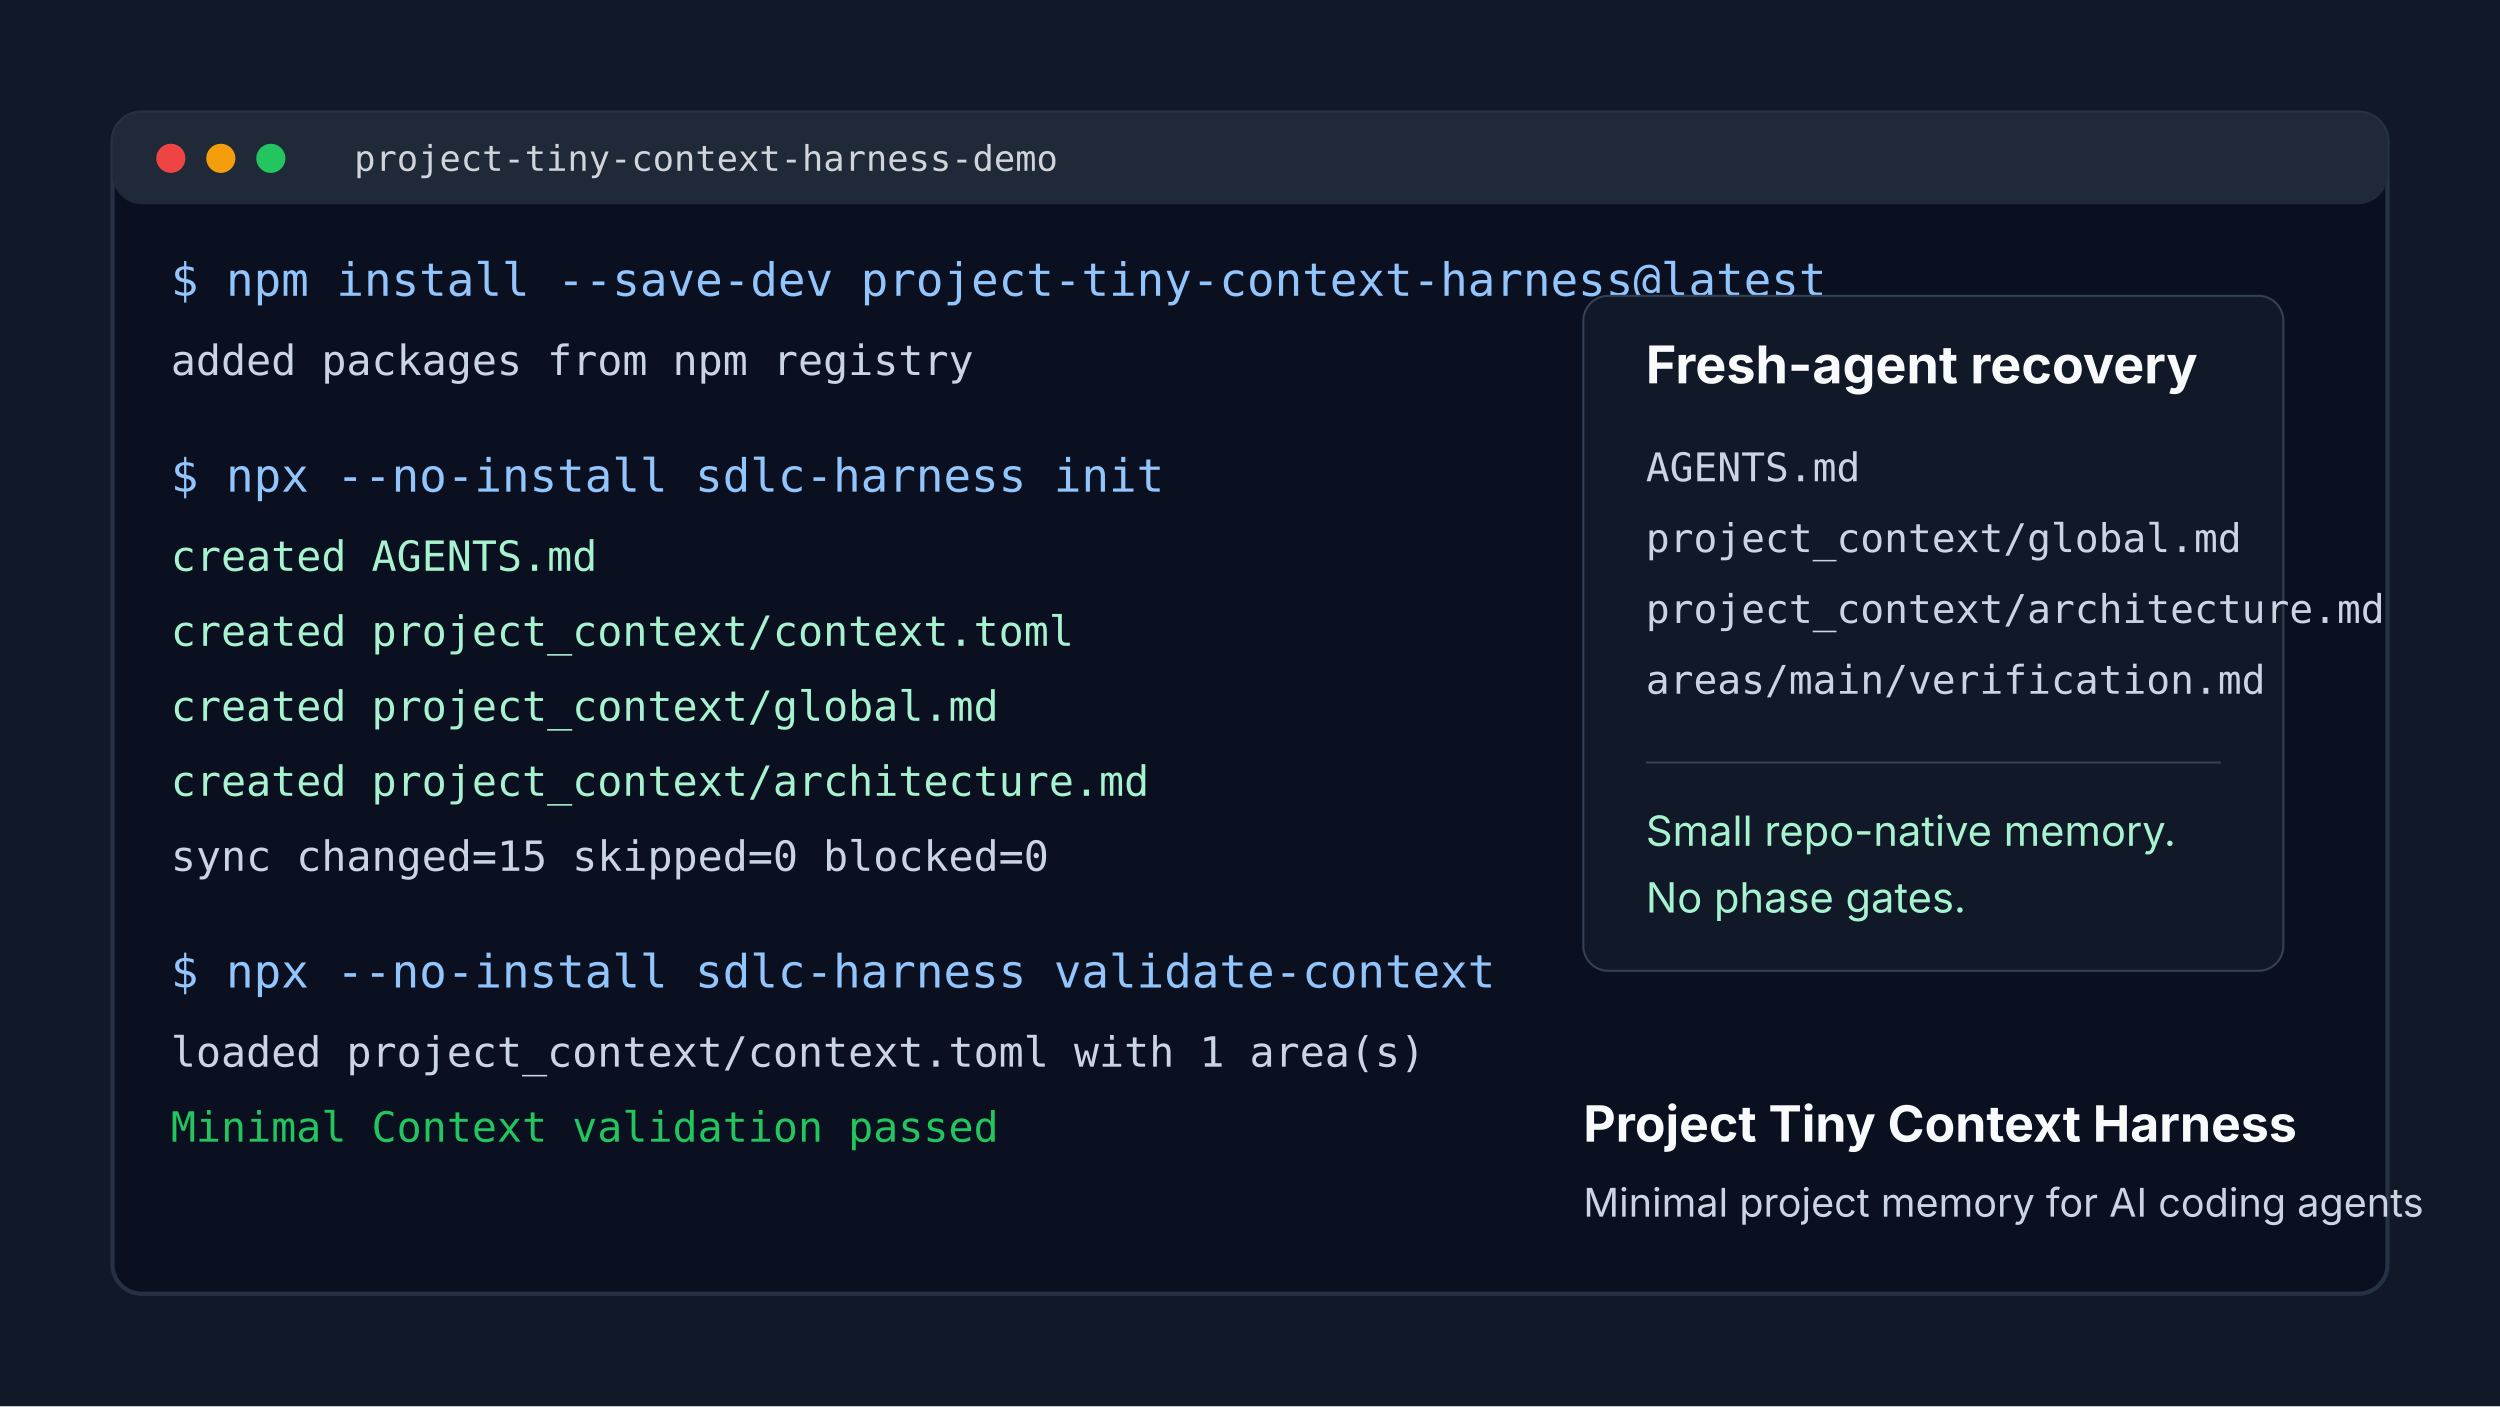
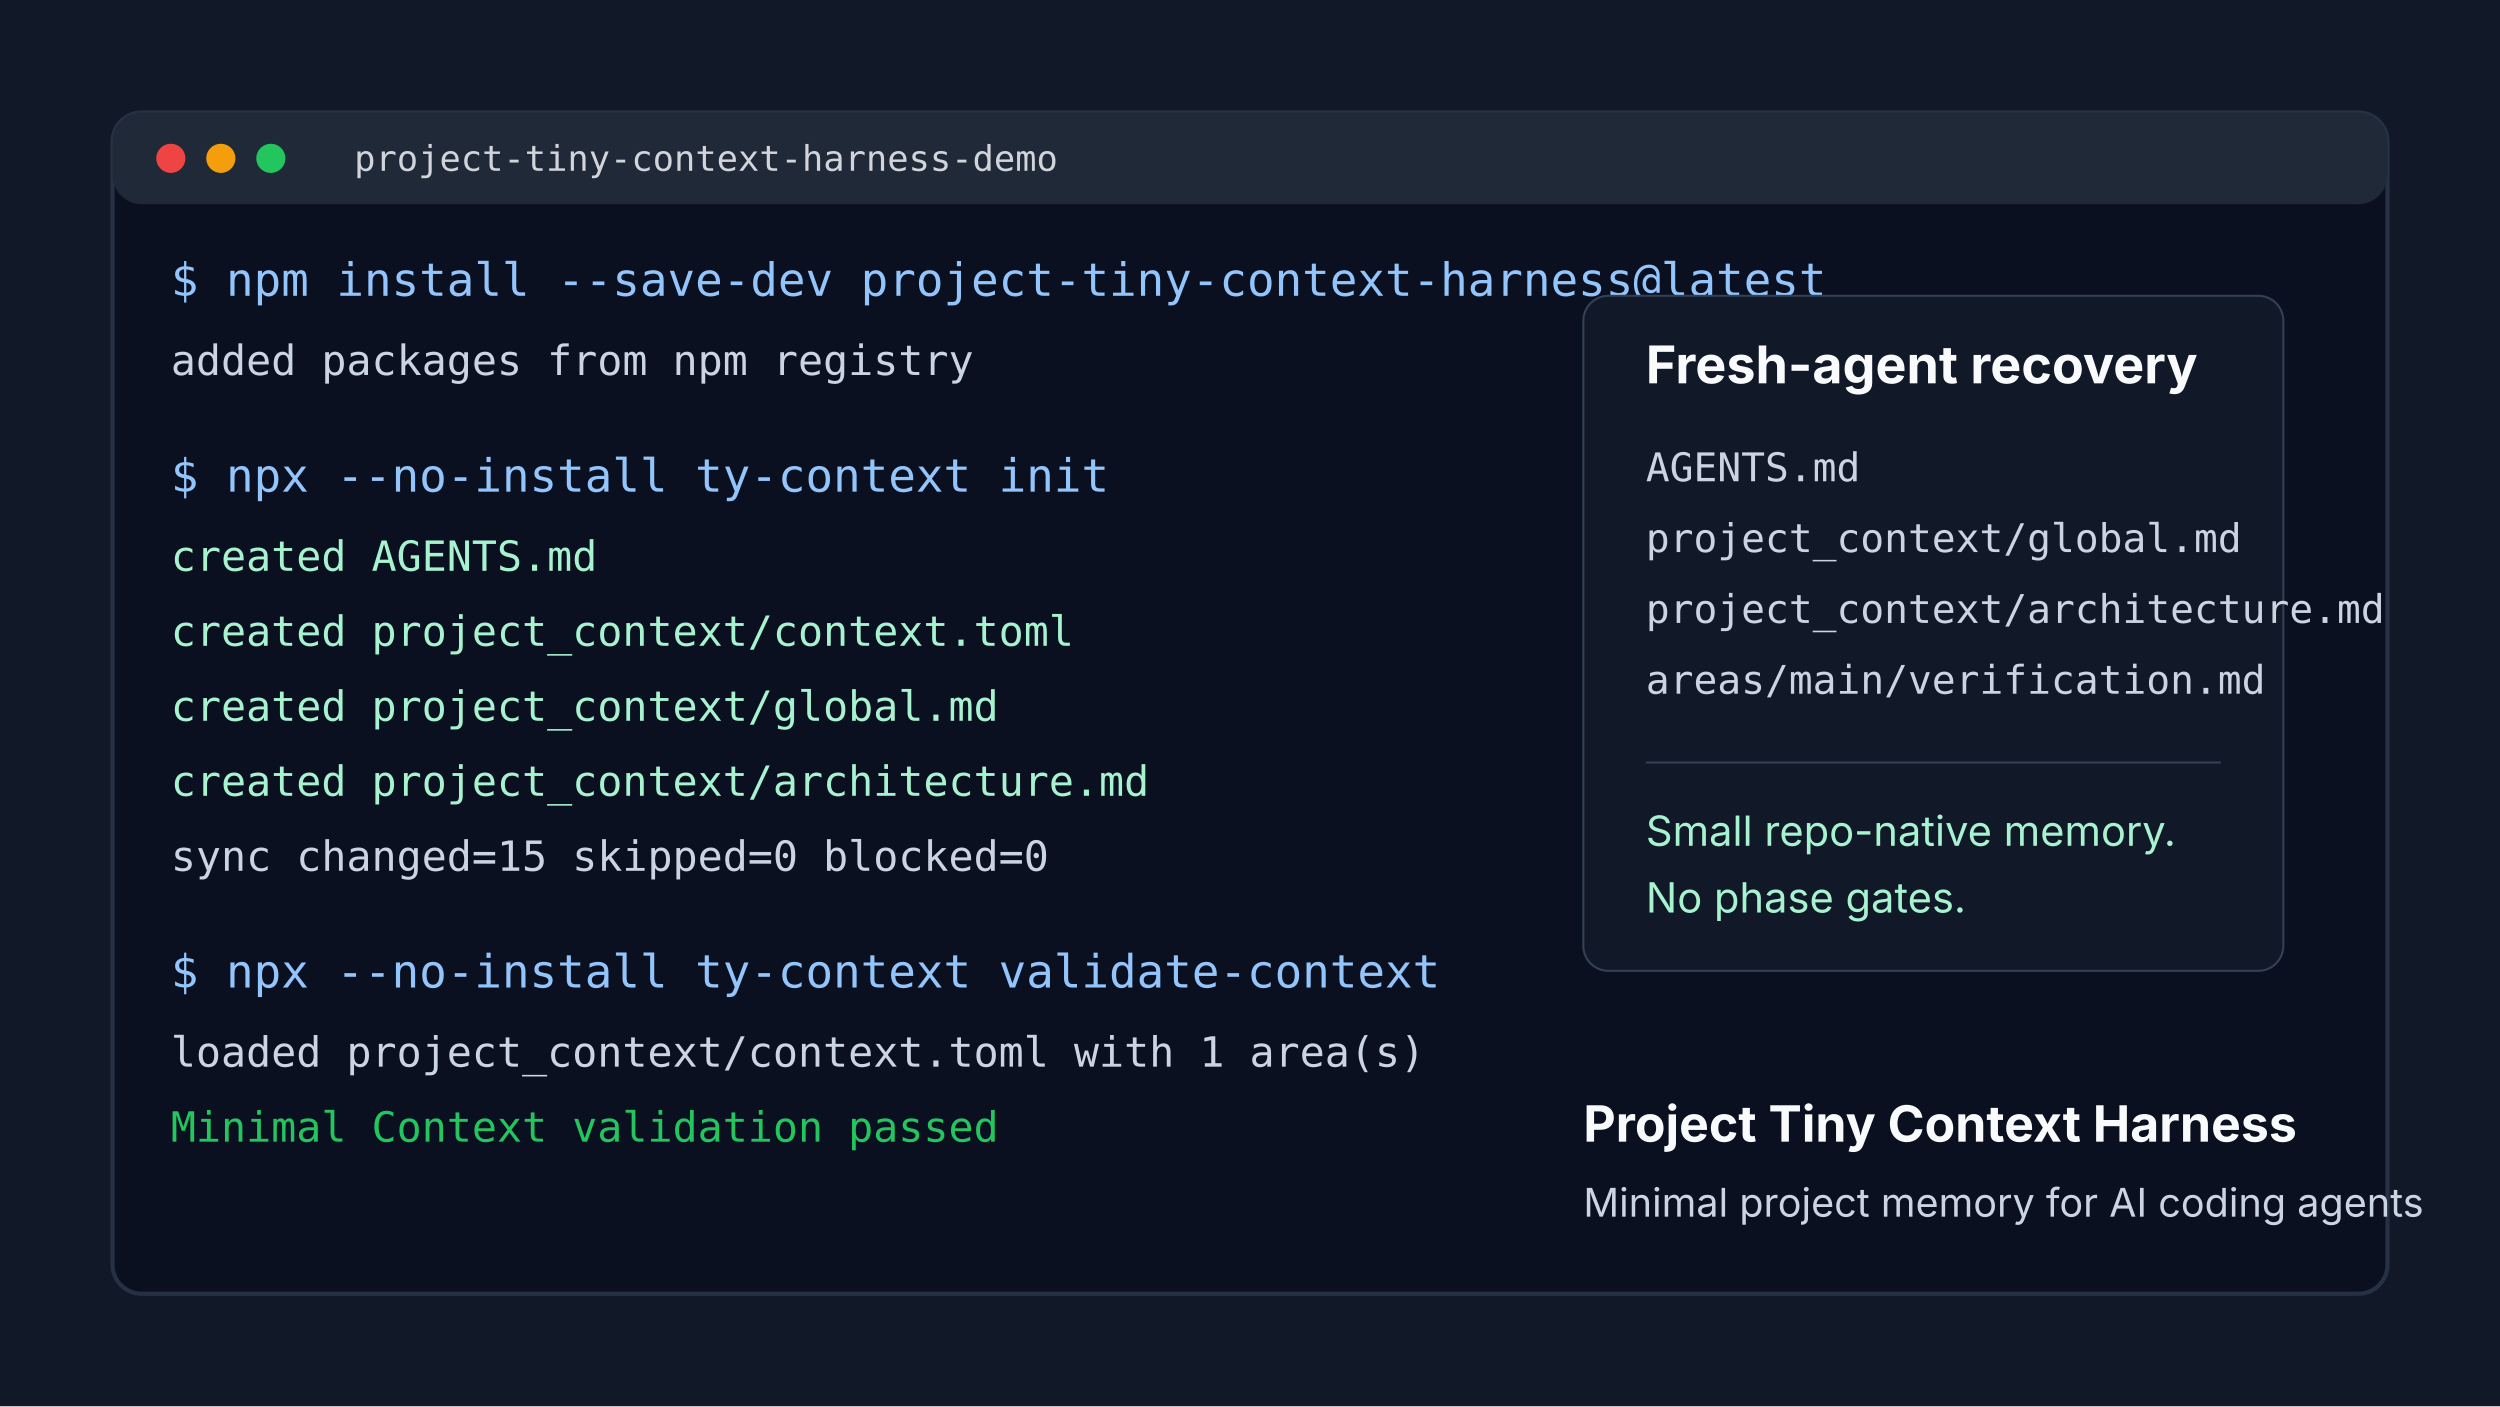
<svg xmlns="http://www.w3.org/2000/svg" width="1200" height="675" viewBox="0 0 1200 675" role="img" aria-label="Terminal demo still for Project Tiny Context Harness">
  <rect width="1200" height="675" fill="#111827" />
  <rect x="54" y="54" width="1092" height="567" rx="14" fill="#0b1020" stroke="#263244" stroke-width="2" />
  <rect x="54" y="54" width="1092" height="44" rx="14" fill="#1f2937" />
  <circle cx="82" cy="76" r="7" fill="#ef4444" />
  <circle cx="106" cy="76" r="7" fill="#f59e0b" />
  <circle cx="130" cy="76" r="7" fill="#22c55e" />
  <text x="170" y="82" font-family="Consolas, 'SFMono-Regular', monospace" font-size="17" fill="#d1d5db">project-tiny-context-harness-demo</text>
  <text x="82" y="142" font-family="Consolas, 'SFMono-Regular', monospace" font-size="22" fill="#93c5fd">$ npm install --save-dev project-tiny-context-harness@latest</text>
  <text x="82" y="180" font-family="Consolas, 'SFMono-Regular', monospace" font-size="20" fill="#cbd5e1">added packages from npm registry</text>
-   <text x="82" y="236" font-family="Consolas, 'SFMono-Regular', monospace" font-size="22" fill="#93c5fd">$ npx --no-install sdlc-harness init</text>
+   <text x="82" y="236" font-family="Consolas, 'SFMono-Regular', monospace" font-size="22" fill="#93c5fd">$ npx --no-install ty-context init</text>
  <text x="82" y="274" font-family="Consolas, 'SFMono-Regular', monospace" font-size="20" fill="#a7f3d0">created AGENTS.md</text>
  <text x="82" y="310" font-family="Consolas, 'SFMono-Regular', monospace" font-size="20" fill="#a7f3d0">created project_context/context.toml</text>
  <text x="82" y="346" font-family="Consolas, 'SFMono-Regular', monospace" font-size="20" fill="#a7f3d0">created project_context/global.md</text>
  <text x="82" y="382" font-family="Consolas, 'SFMono-Regular', monospace" font-size="20" fill="#a7f3d0">created project_context/architecture.md</text>
  <text x="82" y="418" font-family="Consolas, 'SFMono-Regular', monospace" font-size="20" fill="#cbd5e1">sync changed=15 skipped=0 blocked=0</text>
-   <text x="82" y="474" font-family="Consolas, 'SFMono-Regular', monospace" font-size="22" fill="#93c5fd">$ npx --no-install sdlc-harness validate-context</text>
+   <text x="82" y="474" font-family="Consolas, 'SFMono-Regular', monospace" font-size="22" fill="#93c5fd">$ npx --no-install ty-context validate-context</text>
  <text x="82" y="512" font-family="Consolas, 'SFMono-Regular', monospace" font-size="20" fill="#cbd5e1">loaded project_context/context.toml with 1 area(s)</text>
  <text x="82" y="548" font-family="Consolas, 'SFMono-Regular', monospace" font-size="20" fill="#22c55e">Minimal Context validation passed</text>
  <rect x="760" y="142" width="336" height="324" rx="12" fill="#111827" stroke="#334155" />
  <text x="790" y="184" font-family="Inter, Arial, sans-serif" font-size="25" fill="#f8fafc" font-weight="700">Fresh-agent recovery</text>
  <text x="790" y="231" font-family="Consolas, 'SFMono-Regular', monospace" font-size="19" fill="#cbd5e1">AGENTS.md</text>
  <text x="790" y="265" font-family="Consolas, 'SFMono-Regular', monospace" font-size="19" fill="#cbd5e1">project_context/global.md</text>
  <text x="790" y="299" font-family="Consolas, 'SFMono-Regular', monospace" font-size="19" fill="#cbd5e1">project_context/architecture.md</text>
  <text x="790" y="333" font-family="Consolas, 'SFMono-Regular', monospace" font-size="19" fill="#cbd5e1">areas/main/verification.md</text>
  <line x1="790" y1="366" x2="1066" y2="366" stroke="#334155" />
  <text x="790" y="406" font-family="Inter, Arial, sans-serif" font-size="20" fill="#a7f3d0">Small repo-native memory.</text>
  <text x="790" y="438" font-family="Inter, Arial, sans-serif" font-size="20" fill="#a7f3d0">No phase gates.</text>
  <text x="760" y="548" font-family="Inter, Arial, sans-serif" font-size="24" fill="#f8fafc" font-weight="700">Project Tiny Context Harness</text>
  <text x="760" y="584" font-family="Inter, Arial, sans-serif" font-size="19" fill="#cbd5e1">Minimal project memory for AI coding agents</text>
</svg>
